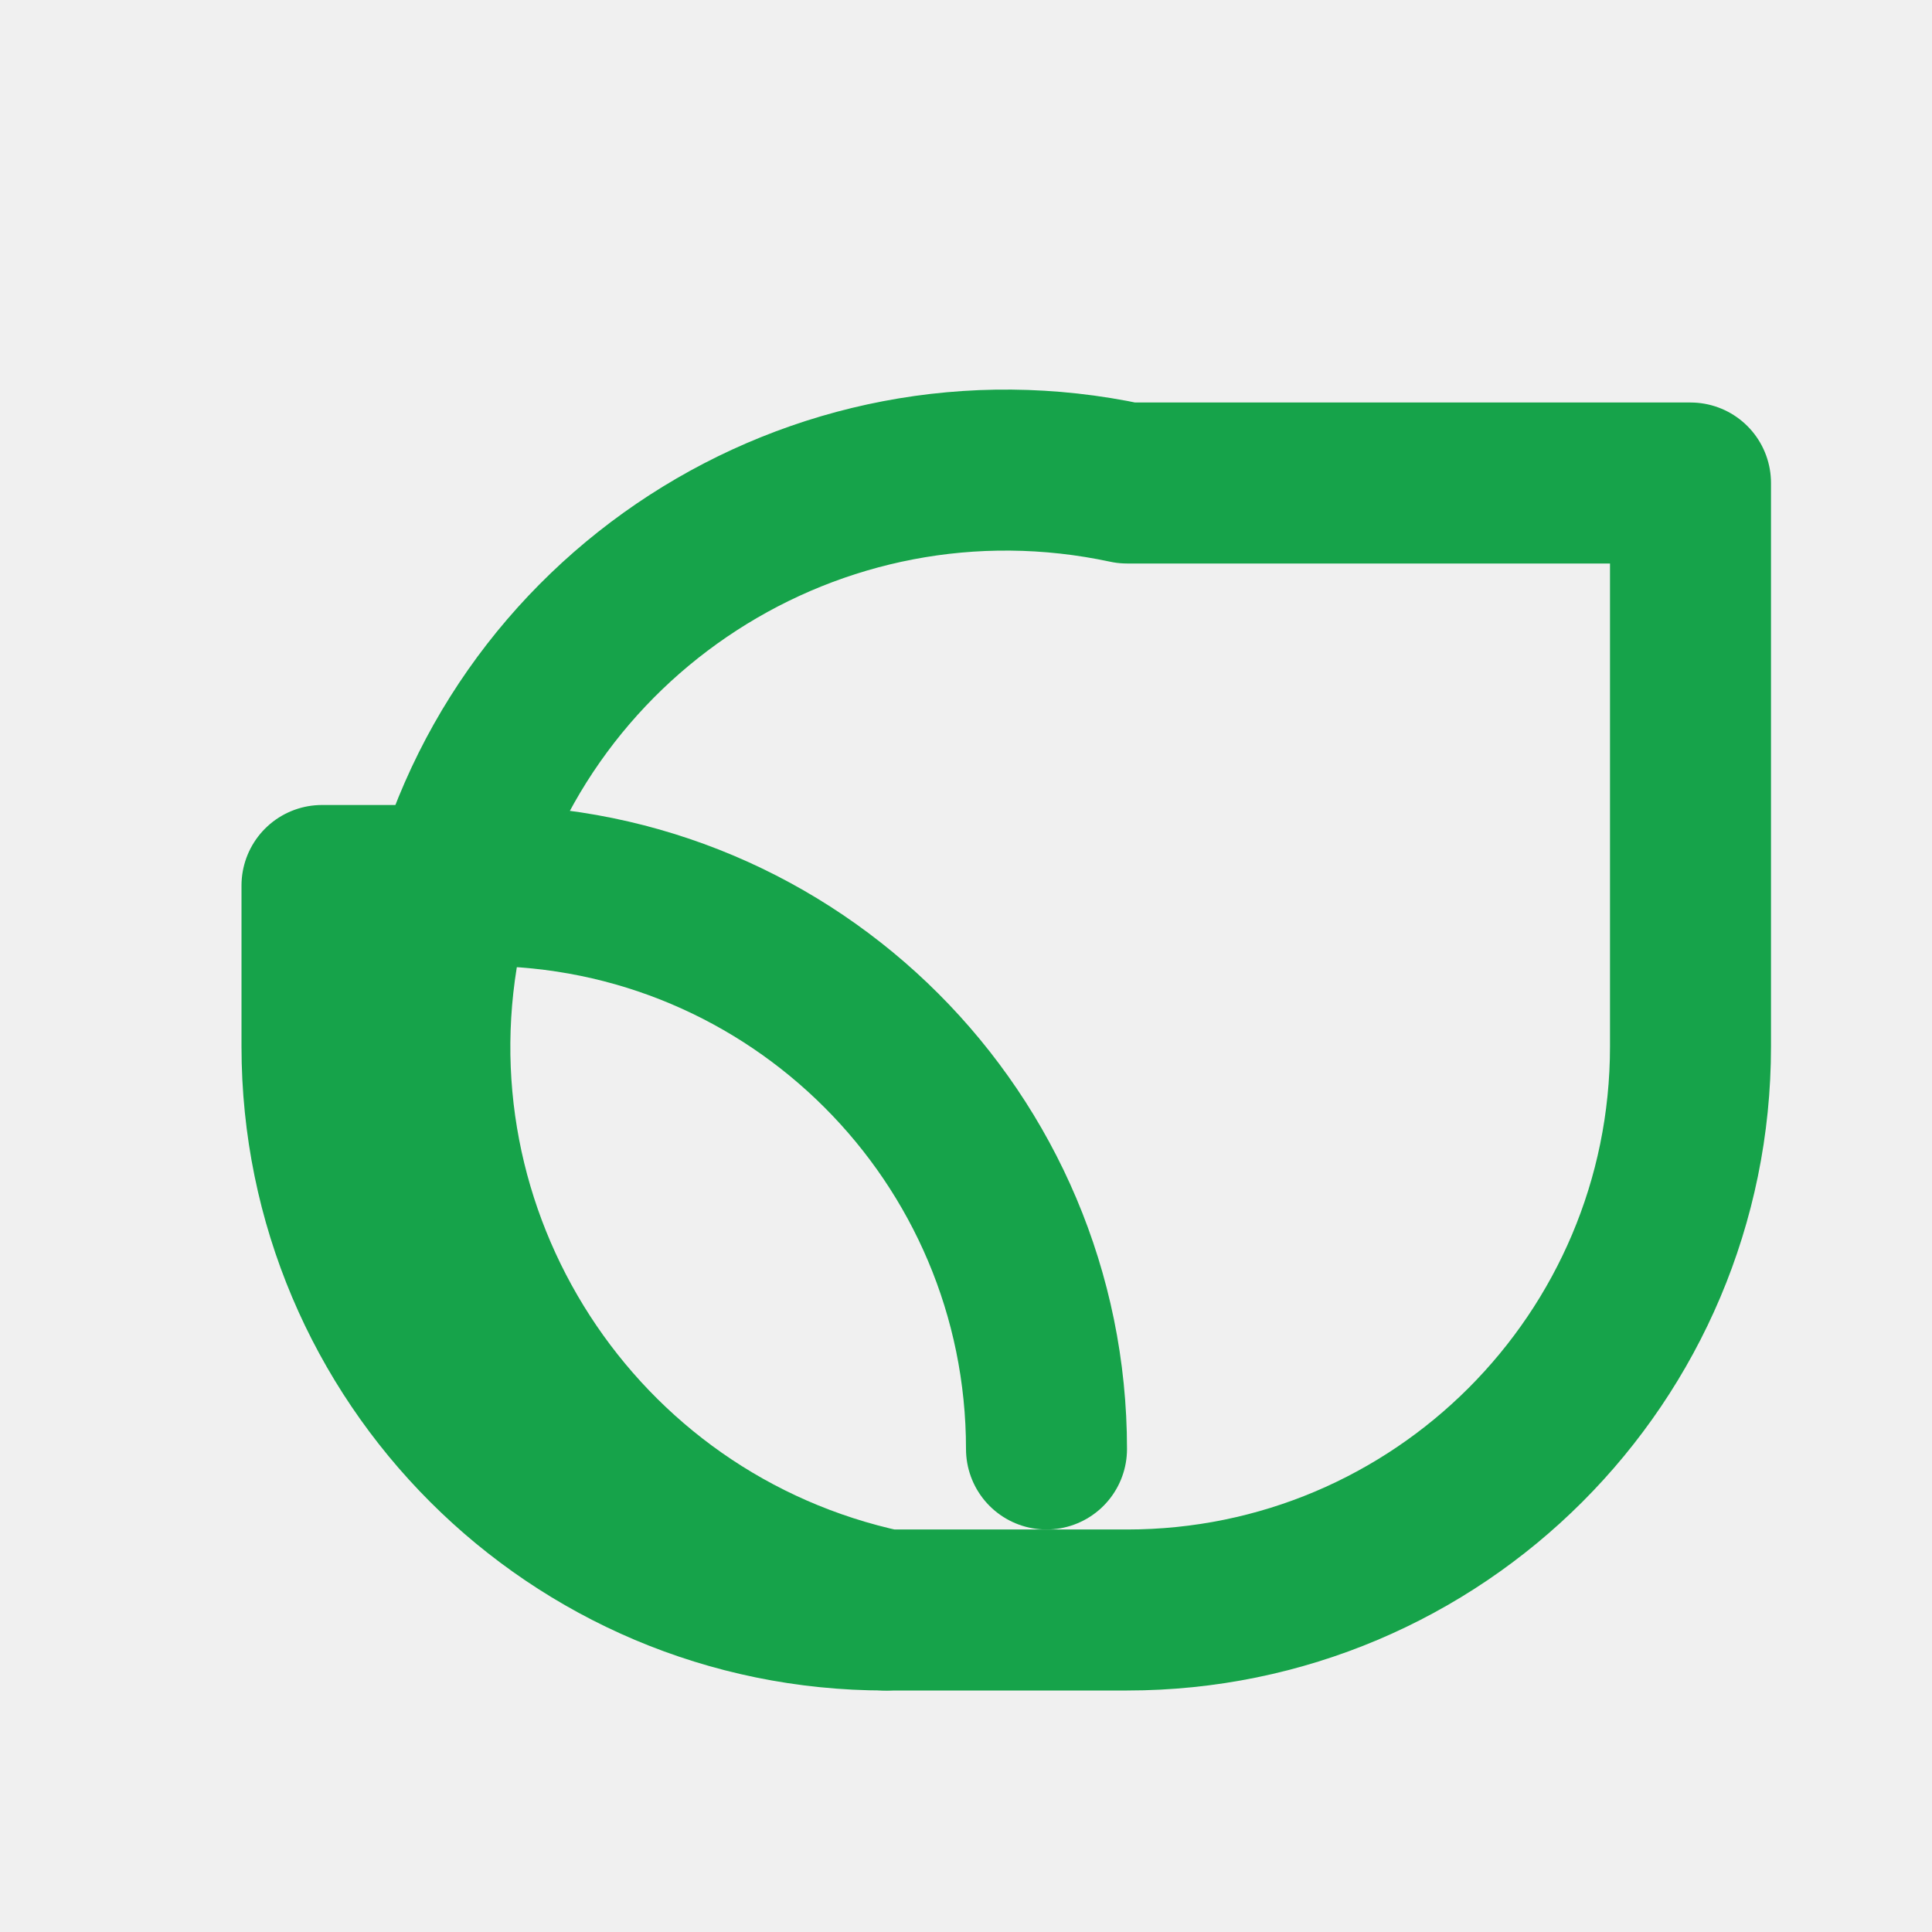
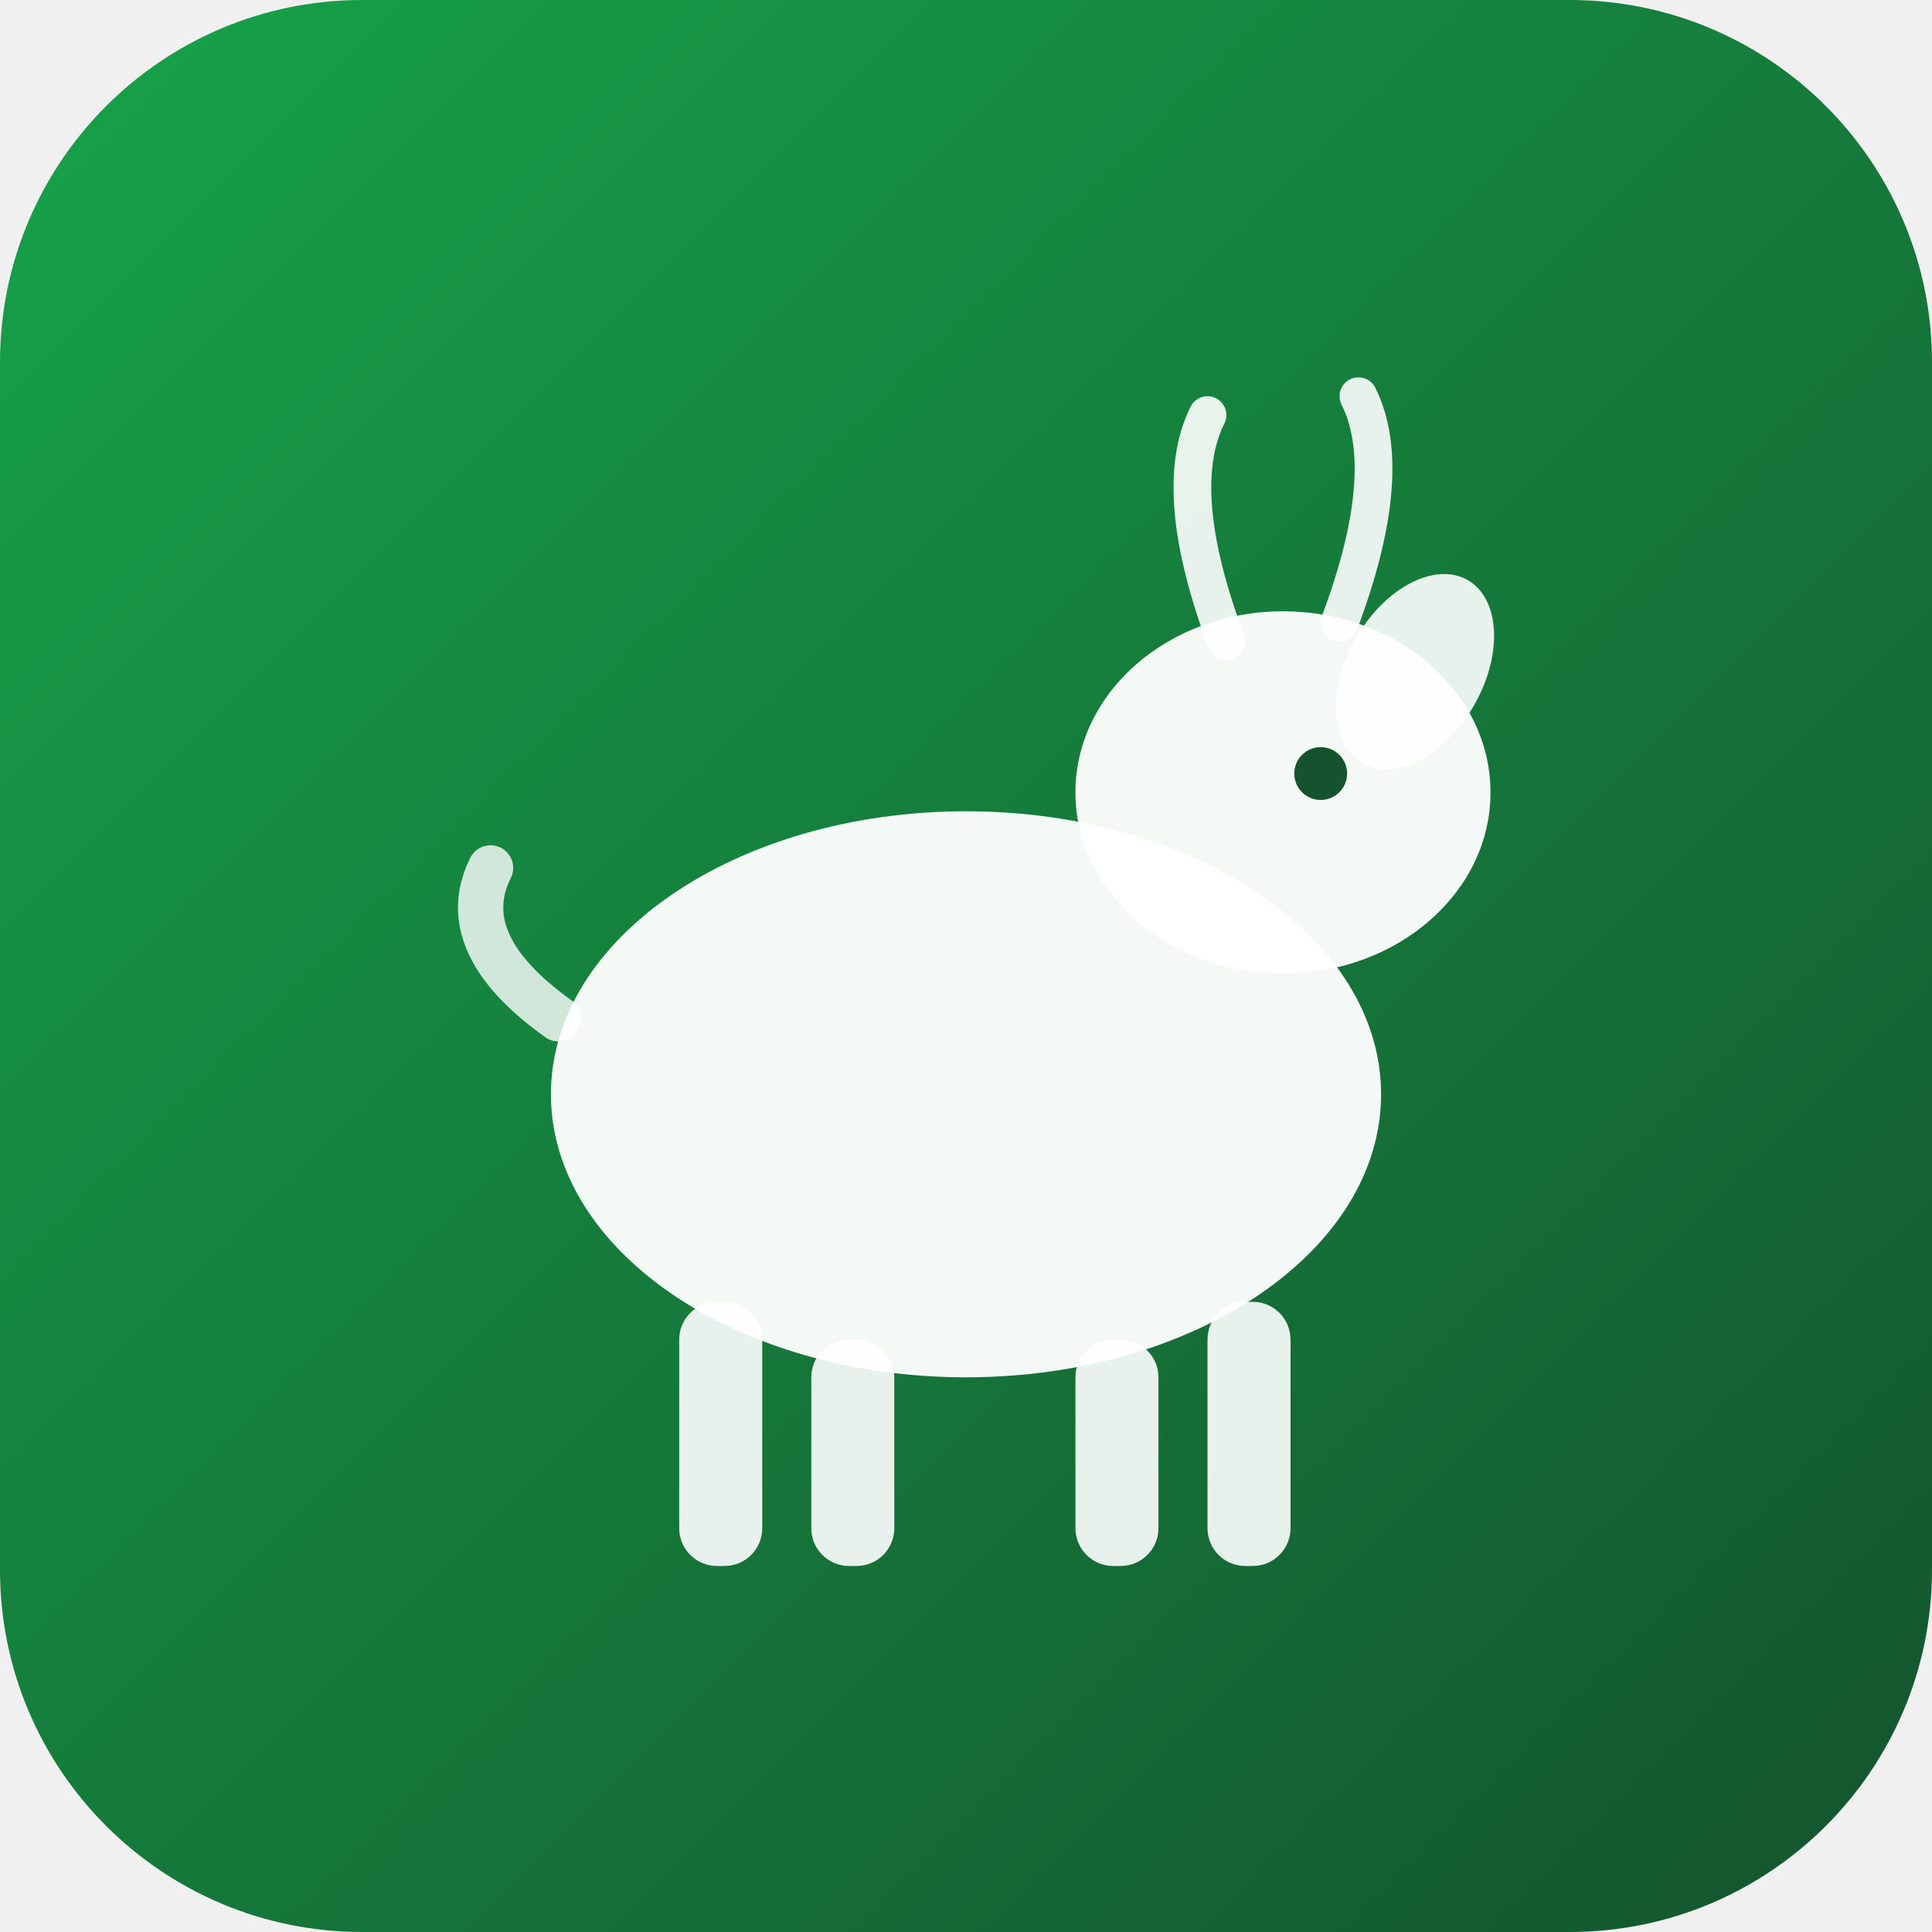
- <svg xmlns="http://www.w3.org/2000/svg" width="24" height="24" viewBox="0 0 24 24" fill="none" stroke="#16a34a" stroke-width="2" stroke-linecap="round" stroke-linejoin="round">
-   <path d="M11 20A7 7 0 0 1 14 6h7v7a7 7 0 0 1-7 7Z" />
-   <path d="M11 20a7 7 0 0 1-7-7v-2h2a7 7 0 0 1 7 7" />
+ <svg xmlns="http://www.w3.org/2000/svg" viewBox="0 0 512 512" width="512" height="512">
+   <defs>
+     <linearGradient id="g" x1="0%" y1="0%" x2="100%" y2="100%">
+       <stop offset="0%" stop-color="#16a34a" />
+       <stop offset="100%" stop-color="#14532d" />
+     </linearGradient>
+   </defs>
+   <rect width="512" height="512" rx="96" fill="url(#g)" />
+   <ellipse cx="256" cy="290" rx="110" ry="75" fill="white" opacity="0.95" />
+   <ellipse cx="340" cy="210" rx="55" ry="48" fill="white" opacity="0.95" />
+   <rect x="180" y="345" width="22" height="70" rx="10" fill="white" opacity="0.9" />
+   <rect x="215" y="355" width="22" height="60" rx="10" fill="white" opacity="0.9" />
+   <rect x="285" y="355" width="22" height="60" rx="10" fill="white" opacity="0.9" />
+   <rect x="320" y="345" width="22" height="70" rx="10" fill="white" opacity="0.9" />
+   <ellipse cx="375" cy="178" rx="18" ry="28" fill="white" opacity="0.9" transform="rotate(30,375,178)" />
+   <path d="M325 170 Q310 130 320 110" stroke="white" stroke-width="10" fill="none" stroke-linecap="round" opacity="0.9" />
+   <path d="M355 165 Q370 125 360 105" stroke="white" stroke-width="10" fill="none" stroke-linecap="round" opacity="0.9" />
+   <circle cx="350" cy="205" r="7" fill="#14532d" />
+   <path d="M148 270 Q120 250 130 230" stroke="white" stroke-width="12" fill="none" stroke-linecap="round" opacity="0.8" />
</svg>
